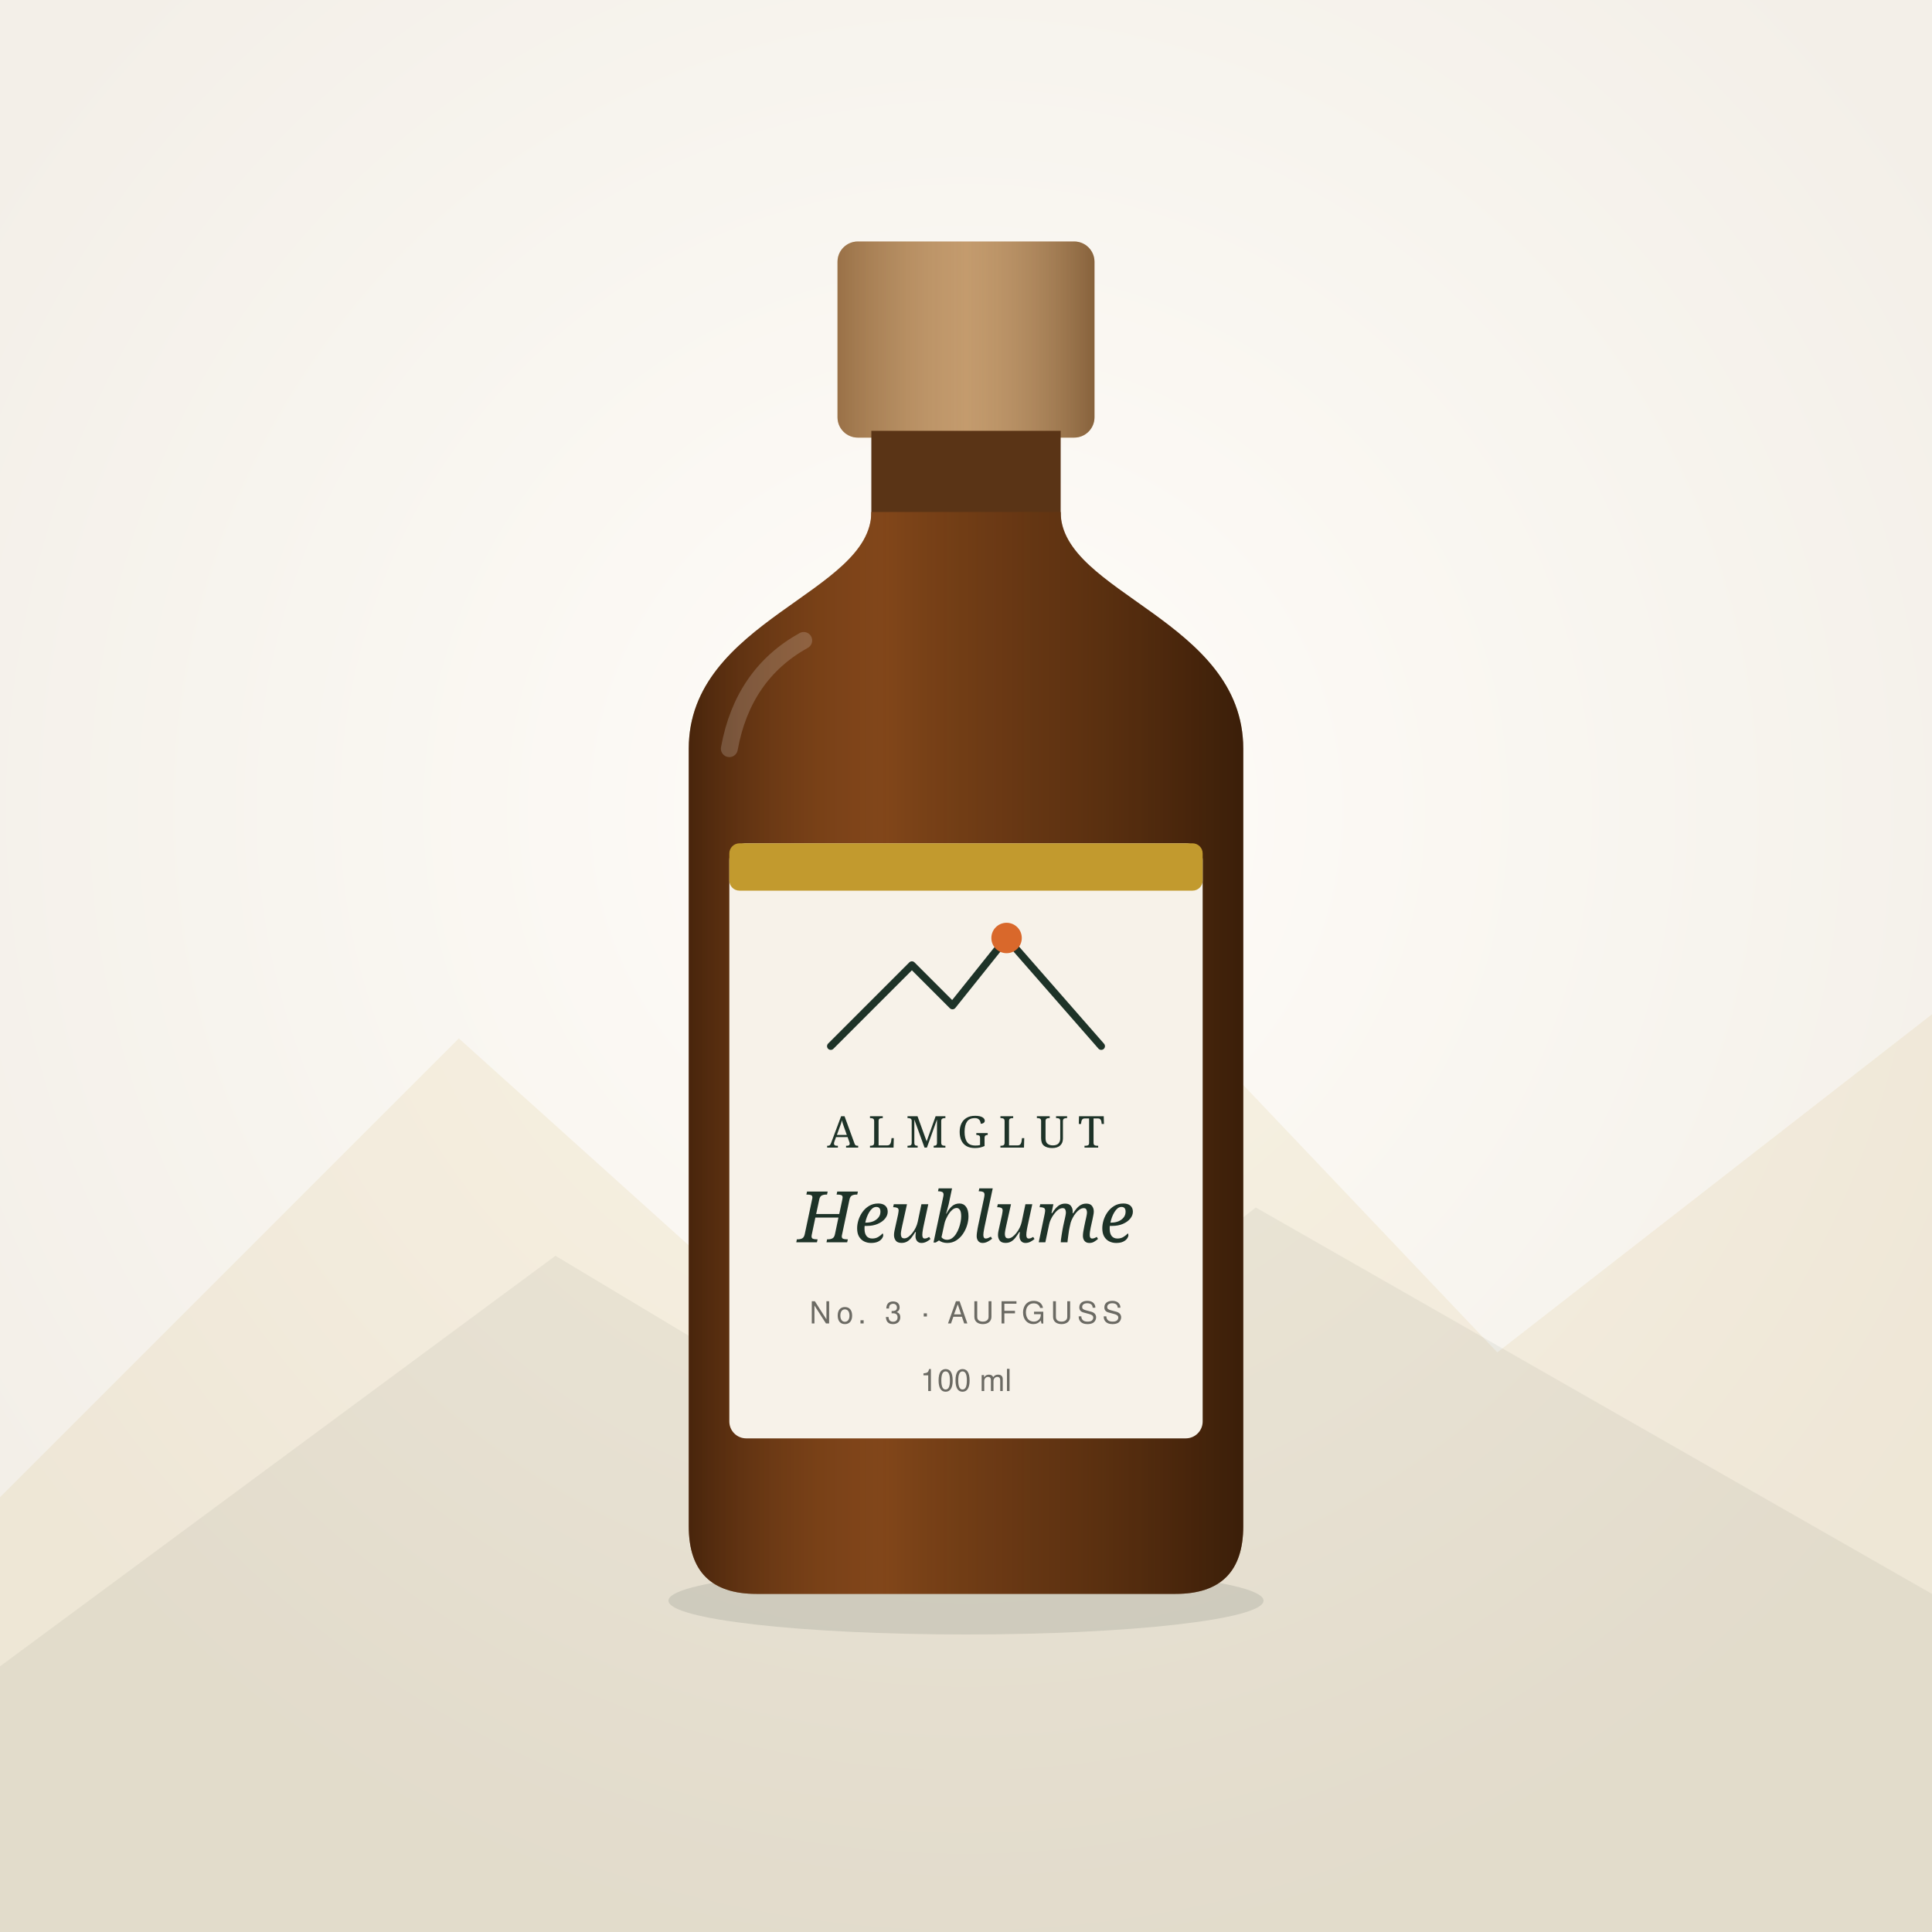
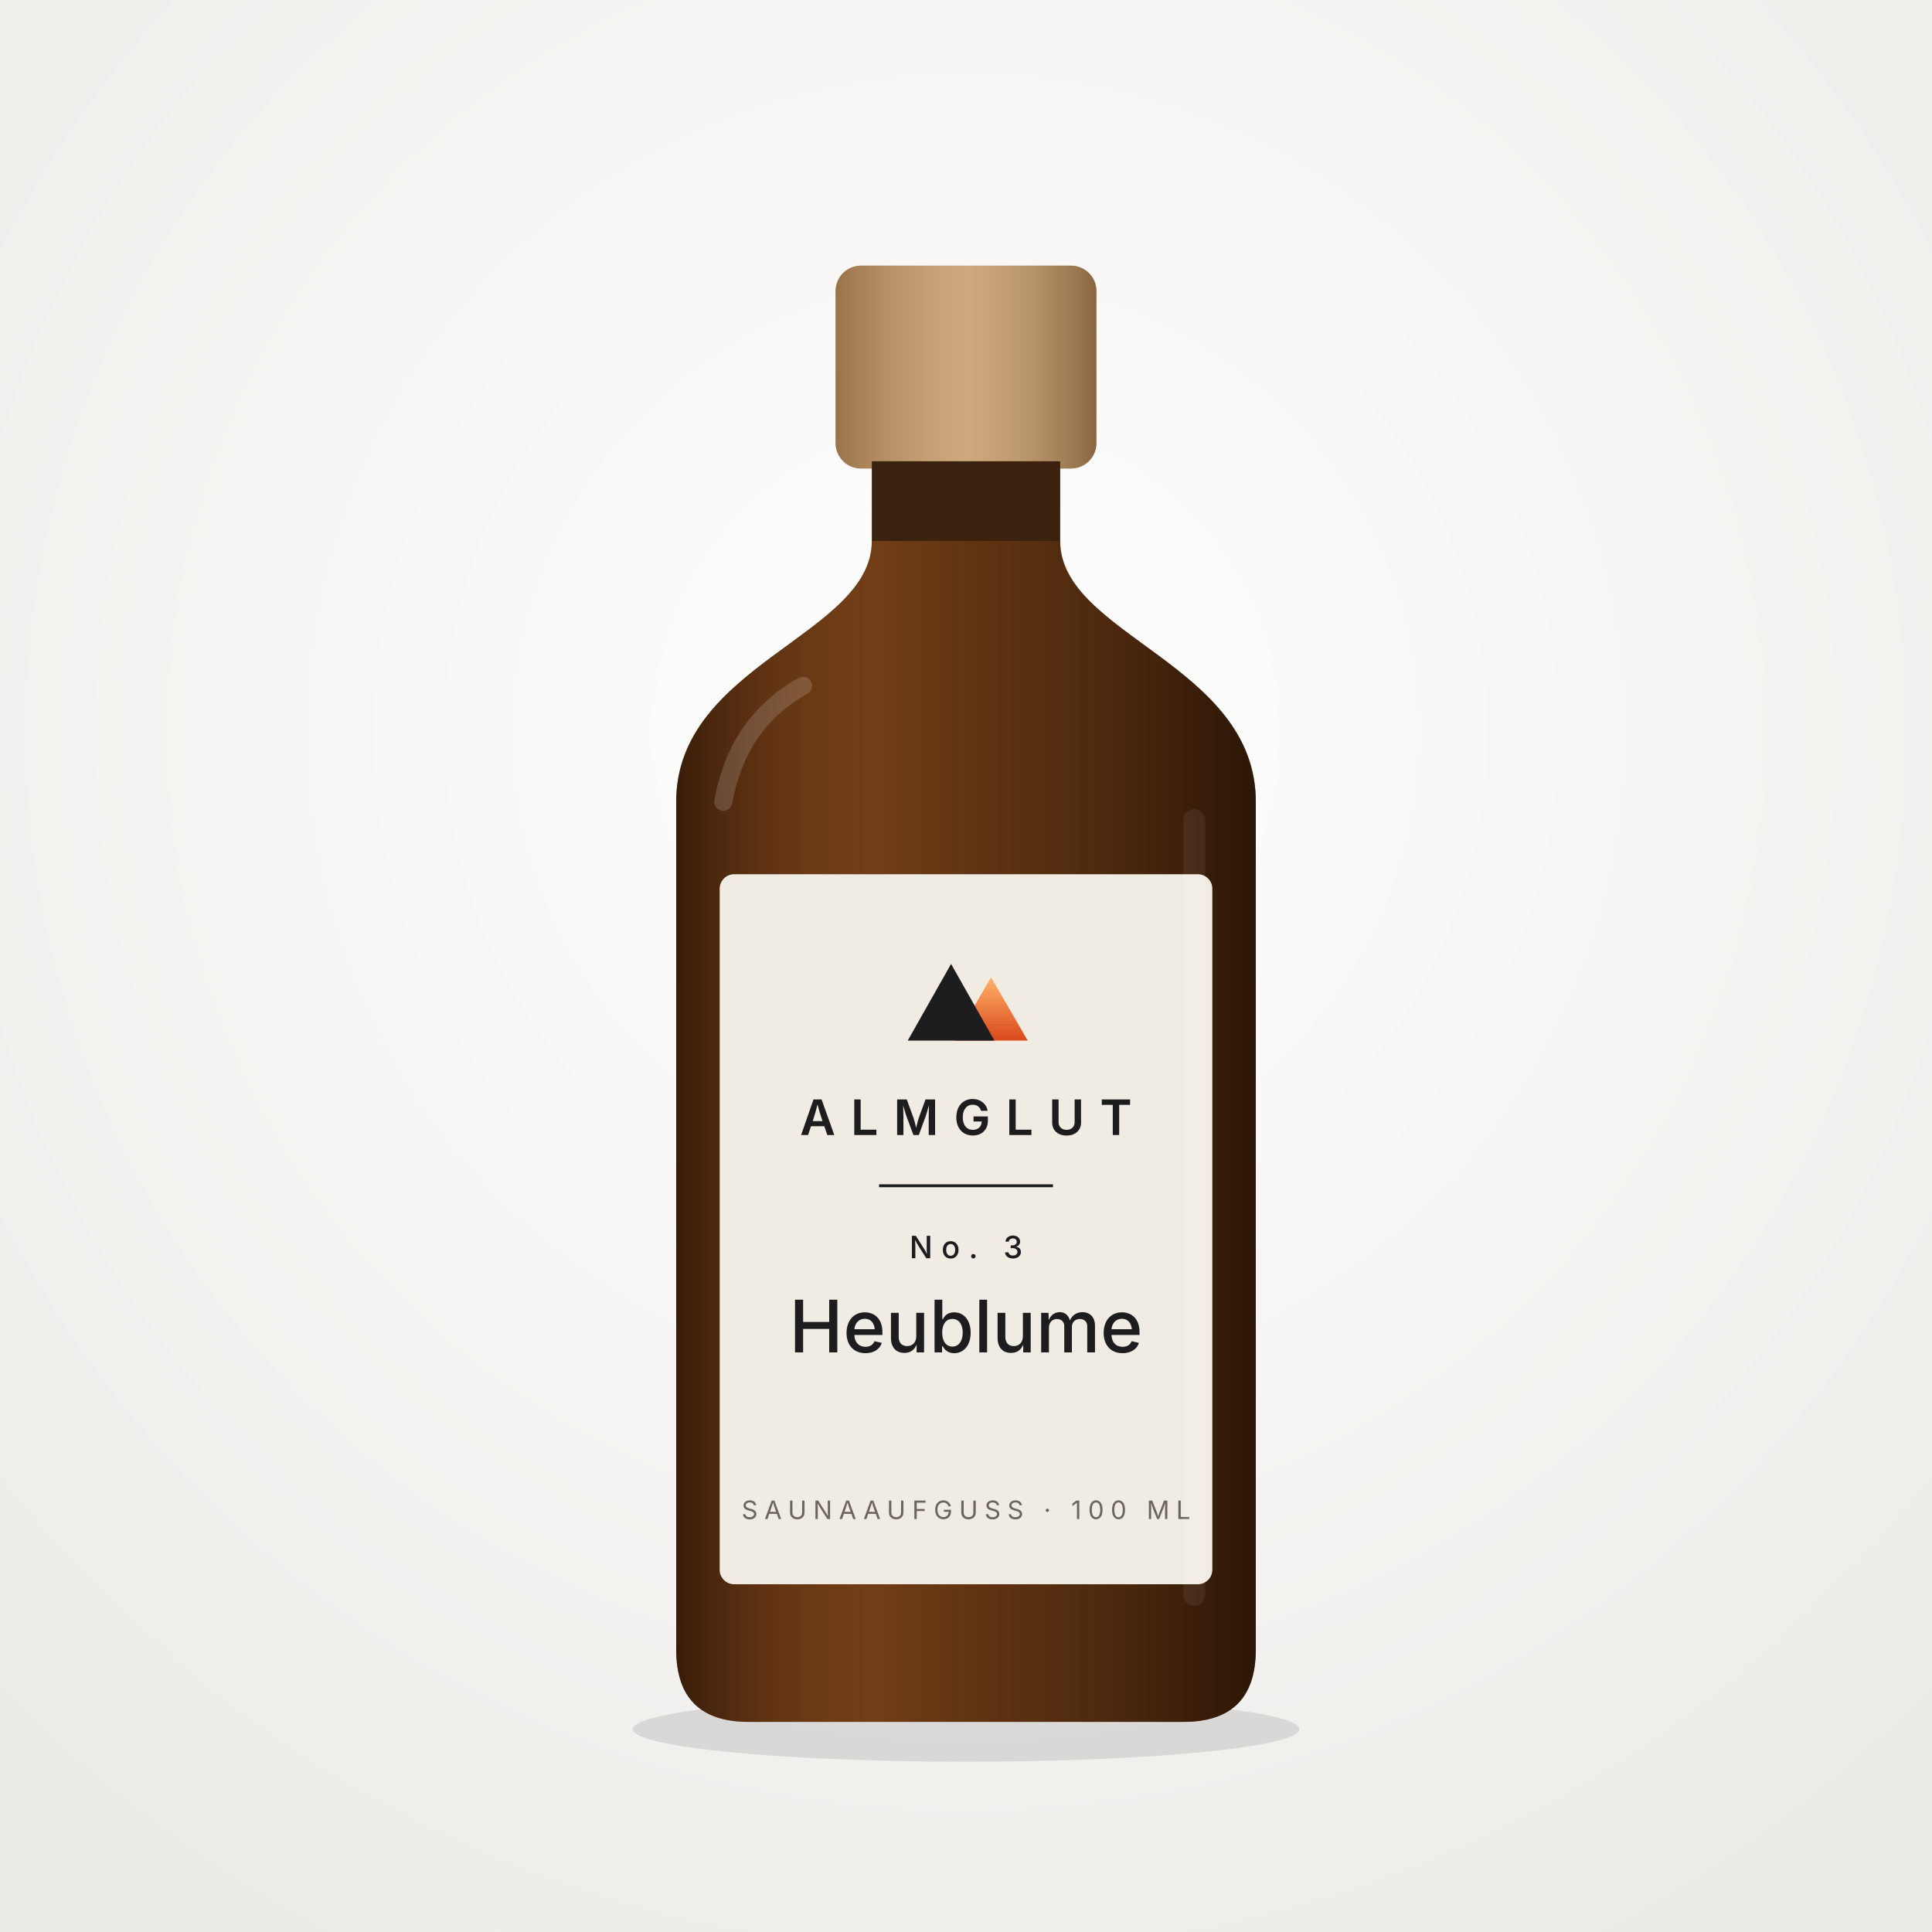
<svg xmlns="http://www.w3.org/2000/svg" viewBox="0 0 800 800" width="800" height="800">
  <defs>
    <linearGradient id="glas" x1="0" x2="1">
-       <stop offset="0" stop-color="#2B1305" stop-opacity=".55" />
-       <stop offset=".35" stop-color="#C46A2A" stop-opacity=".25" />
-       <stop offset=".7" stop-color="#2B1305" stop-opacity=".2" />
-       <stop offset="1" stop-color="#1A0B02" stop-opacity=".6" />
+       <stop offset="0" stop-color="#1E0D03" stop-opacity=".6" />
+       <stop offset=".35" stop-color="#B86426" stop-opacity=".22" />
+       <stop offset=".7" stop-color="#1E0D03" stop-opacity=".18" />
+       <stop offset="1" stop-color="#120700" stop-opacity=".65" />
    </linearGradient>
    <linearGradient id="holz" x1="0" x2="1">
-       <stop offset="0" stop-color="#7A5530" stop-opacity=".5" />
-       <stop offset=".5" stop-color="#E2C49B" stop-opacity=".25" />
-       <stop offset="1" stop-color="#5E3F20" stop-opacity=".55" />
+       <stop offset="0" stop-color="#6E4A26" stop-opacity=".5" />
+       <stop offset=".5" stop-color="#EAD3B0" stop-opacity=".25" />
+       <stop offset="1" stop-color="#5A3B1C" stop-opacity=".55" />
    </linearGradient>
-     <radialGradient id="licht" cx=".5" cy=".42" r=".6">
-       <stop offset="0" stop-color="#FFFDF9" />
-       <stop offset="1" stop-color="#F3EFE8" />
+     <radialGradient id="buehne" cx=".5" cy=".38" r=".75">
+       <stop offset="0" stop-color="#FFFFFF" />
+       <stop offset="1" stop-color="#ECEAE6" />
    </radialGradient>
  </defs>
-   <rect width="800" height="800" fill="url(#licht)" />
-   <path d="M0 620 L190 430 L290 520 L430 360 L620 560 L800 420 L800 800 L0 800 Z" fill="#C29A2E" opacity=".10" />
-   <path d="M0 690 L230 520 L380 610 L520 500 L800 660 L800 800 L0 800 Z" fill="#1E3328" opacity=".06" />
-   <g transform="translate(260 100) scale(1.4)">
-     <ellipse cx="100" cy="402" rx="88" ry="10" fill="#1E3328" opacity=".12" />
-     <rect x="62" y="0" width="76" height="58" rx="6" fill="#B98D5E" />
-     <rect x="62" y="0" width="76" height="58" rx="6" fill="url(#holz)" />
-     <rect x="72" y="56" width="56" height="26" fill="#5A3416" />
-     <path d="M72 80 C72 104 18 112 18 150 L18 380 Q18 400 38 400 L162 400 Q182 400 182 380 L182 150 C182 112 128 104 128 80 Z" fill="#6B3A14" />
-     <path d="M72 80 C72 104 18 112 18 150 L18 380 Q18 400 38 400 L162 400 Q182 400 182 380 L182 150 C182 112 128 104 128 80 Z" fill="url(#glas)" />
-     <rect x="30" y="178" width="140" height="176" rx="5" fill="#F7F2E9" />
-     <rect x="30" y="178" width="140" height="14" rx="3" fill="#C29A2E" />
-     <path d="M60 238 L84 214 L96 226 L112 206 L140 238" fill="none" stroke="#1E3328" stroke-width="2.2" stroke-linecap="round" stroke-linejoin="round" />
-     <circle cx="112" cy="206" r="4.5" fill="#D9682B" />
-     <text x="100" y="268" text-anchor="middle" font-family="Georgia, serif" font-size="13" letter-spacing="3" fill="#1E3328">ALMGLUT</text>
-     <text x="100" y="296" text-anchor="middle" font-family="Georgia, serif" font-size="21" font-style="italic" fill="#1E3328">Heublume</text>
-     <text x="100" y="320" text-anchor="middle" font-family="Helvetica, Arial, sans-serif" font-size="9" letter-spacing="1.5" fill="#6B6A63">No. 3  ·  AUFGUSS</text>
-     <text x="100" y="340" text-anchor="middle" font-family="Helvetica, Arial, sans-serif" font-size="9" fill="#6B6A63">100 ml</text>
-     <path d="M30 150 Q34 128 52 118" stroke="#fff" stroke-width="5" opacity=".18" fill="none" stroke-linecap="round" />
+   <rect width="800" height="800" fill="url(#buehne)" />
+   <g transform="translate(250 110) scale(1.5)">
+     <defs>
+       <linearGradient id="v2" x1="0" y1="0" x2="0" y2="1">
+         <stop offset="0" stop-color="#FFB36B" />
+         <stop offset="1" stop-color="#D9481A" />
+       </linearGradient>
+     </defs>
+     <ellipse cx="100" cy="404" rx="92" ry="9" fill="#000" opacity=".10" />
+     <rect x="64" y="0" width="72" height="56" rx="7" fill="#C49A6C" />
+     <rect x="64" y="0" width="72" height="56" rx="7" fill="url(#holz)" />
+     <rect x="74" y="54" width="52" height="24" fill="#3A220F" />
+     <path d="M74 76 C74 102 20 110 20 148 L20 382 Q20 402 40 402 L160 402 Q180 402 180 382 L180 148 C180 110 126 102 126 76 Z" fill="#5C3212" />
+     <path d="M74 76 C74 102 20 110 20 148 L20 382 Q20 402 40 402 L160 402 Q180 402 180 382 L180 148 C180 110 126 102 126 76 Z" fill="url(#glas)" />
+     <rect x="32" y="168" width="136" height="196" rx="4" fill="#F1ECE3" />
+     <g transform="translate(83 190) scale(0.46)">
+       <path d="M30 52 L52 14 L74 52 Z" fill="url(#v2)" />
+       <path d="M2 52 L28 6 L54 52 Z" fill="#1D1D1F" />
+     </g>
+     <text x="100" y="240" text-anchor="middle" font-family="Inter, 'Inter Tight', Helvetica, Arial, sans-serif" font-weight="600" font-size="13.5" letter-spacing="4.2" fill="#1D1D1F">ALMGLUT</text>
+     <line x1="76" y1="254" x2="124" y2="254" stroke="#1D1D1F" stroke-width="0.8" />
+     <text x="100" y="274" text-anchor="middle" font-family="Inter, 'Inter Tight', Helvetica, Arial, sans-serif" font-weight="500" font-size="8.5" letter-spacing="2.4" fill="#1D1D1F">No. 3</text>
+     <text x="100" y="300" text-anchor="middle" font-family="Inter, 'Inter Tight', Helvetica, Arial, sans-serif" font-weight="500" font-size="20" fill="#1D1D1F">Heublume</text>
+     <text x="100" y="346" text-anchor="middle" font-family="Inter, 'Inter Tight', Helvetica, Arial, sans-serif" font-size="7" letter-spacing="1.8" fill="#6B655C">SAUNAAUFGUSS · 100 ML</text>
+     <path d="M33 148 Q37 126 55 116" stroke="#fff" stroke-width="5" opacity=".16" fill="none" stroke-linecap="round" />
+     <rect x="160" y="150" width="6" height="220" rx="3" fill="#fff" opacity=".07" />
  </g>
</svg>
